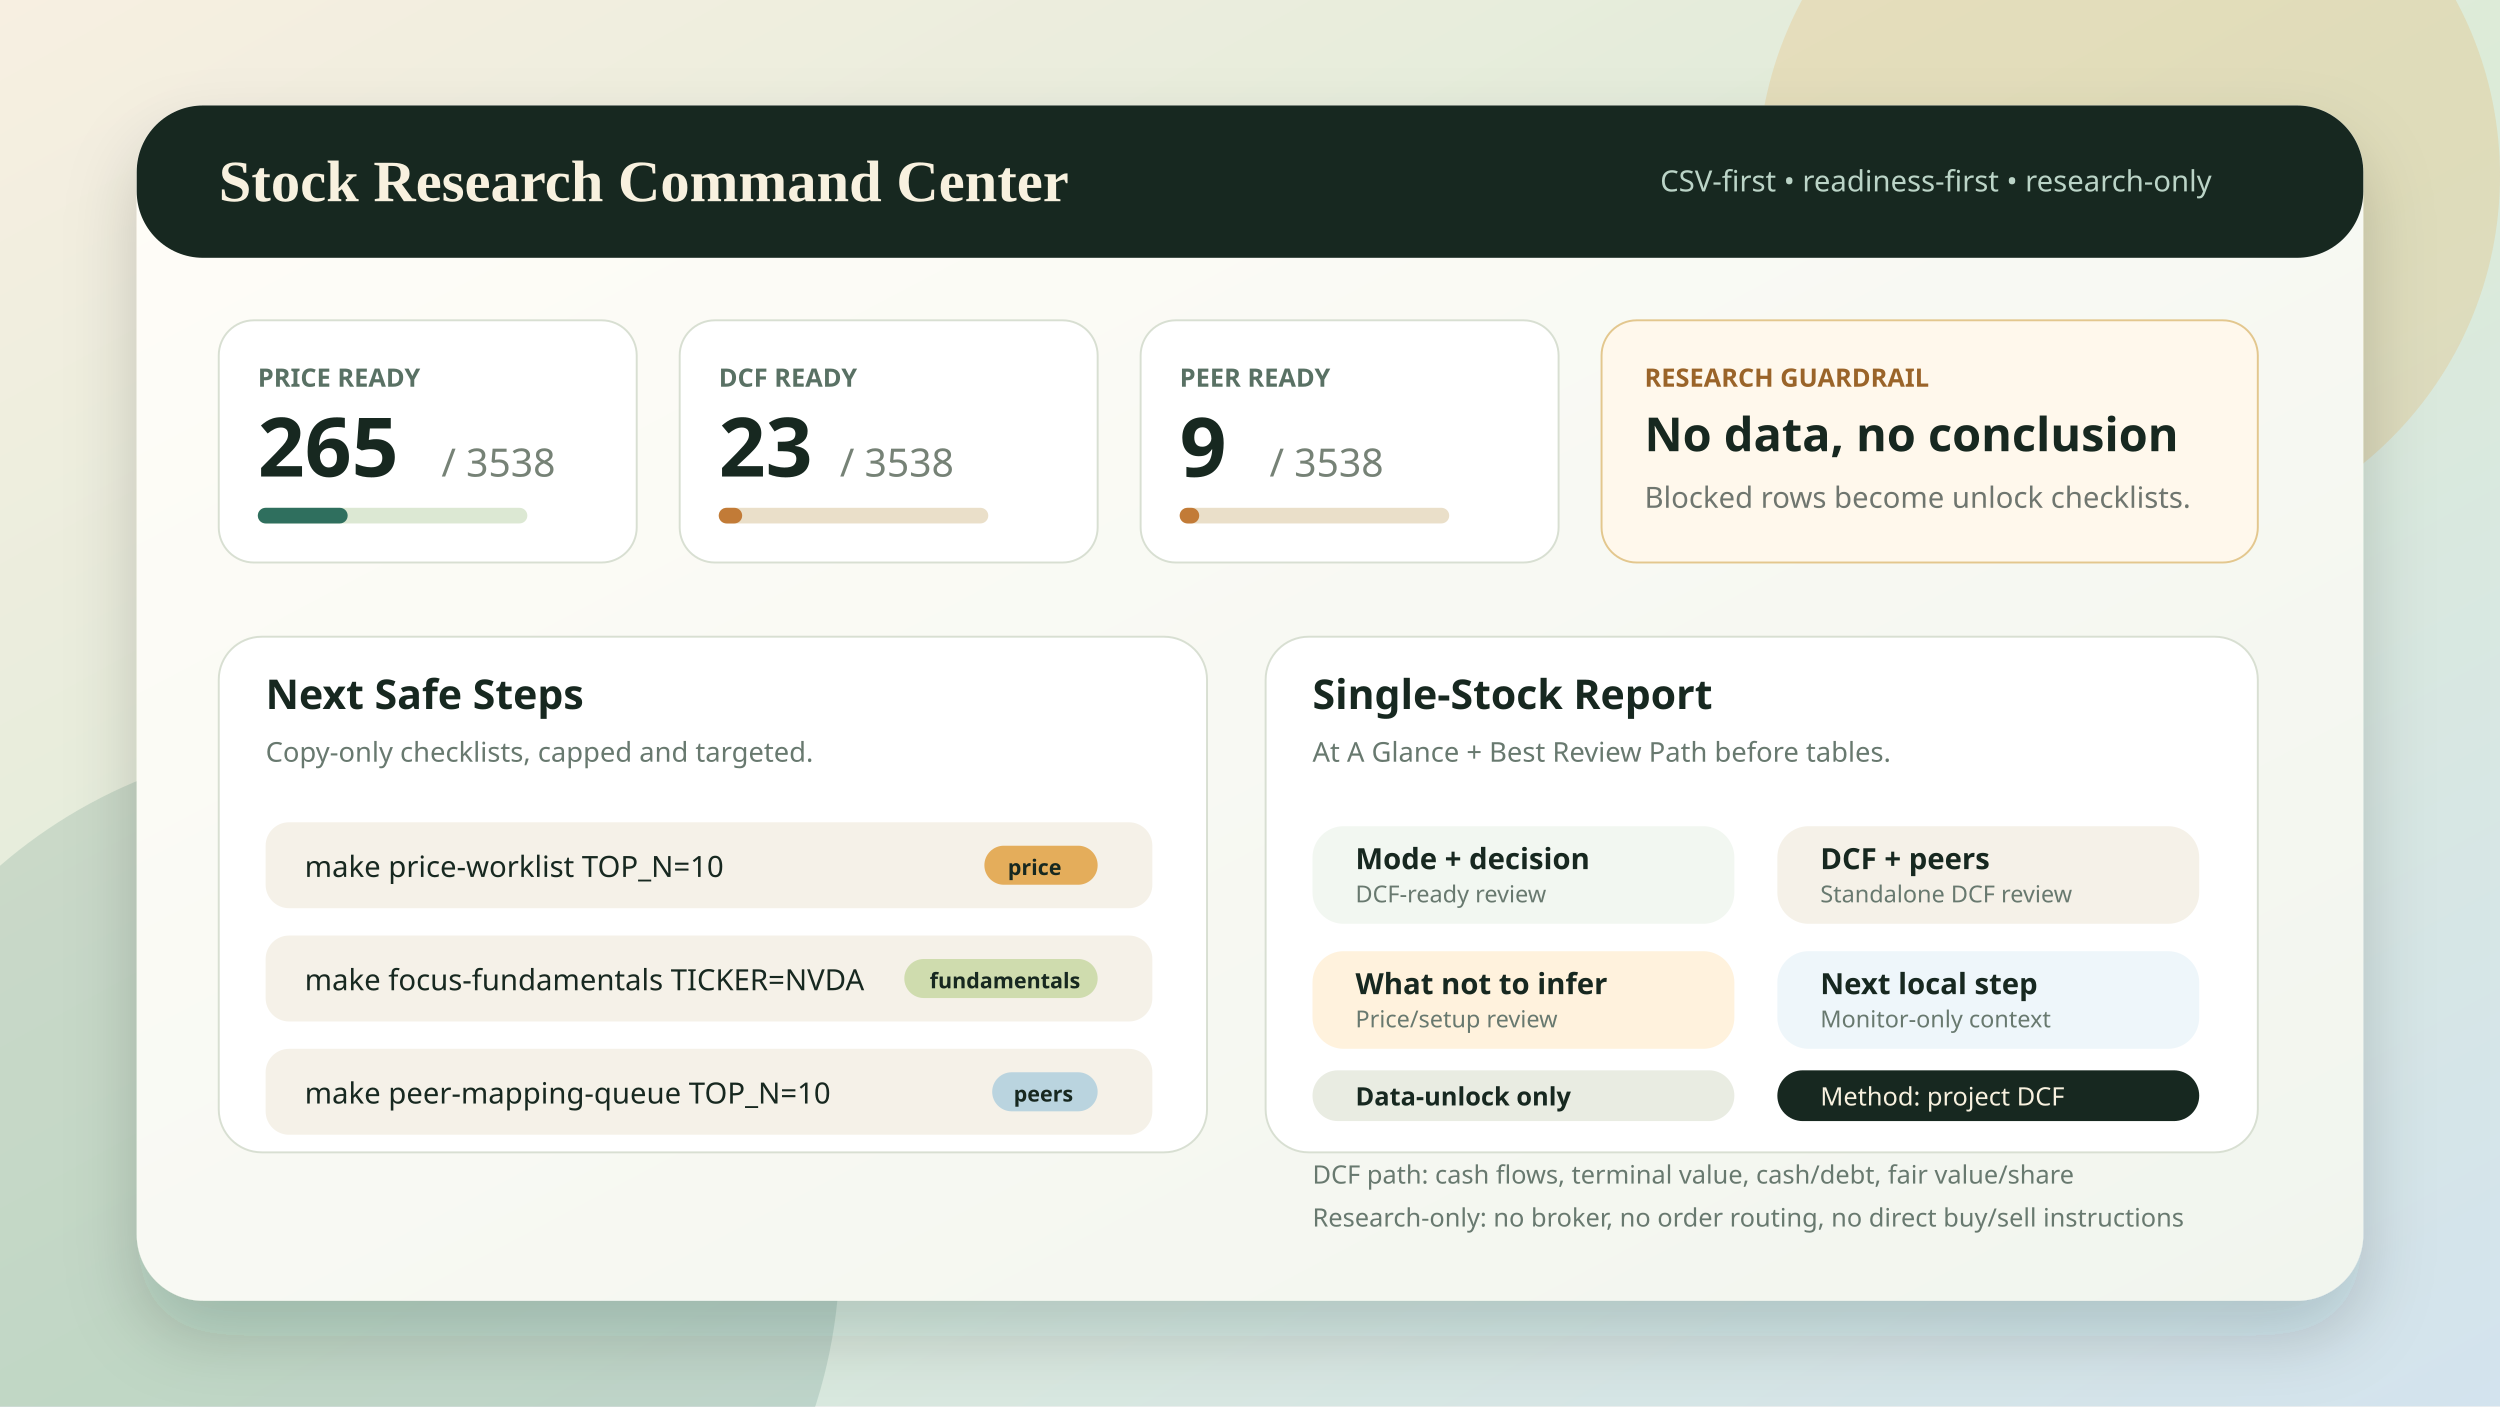
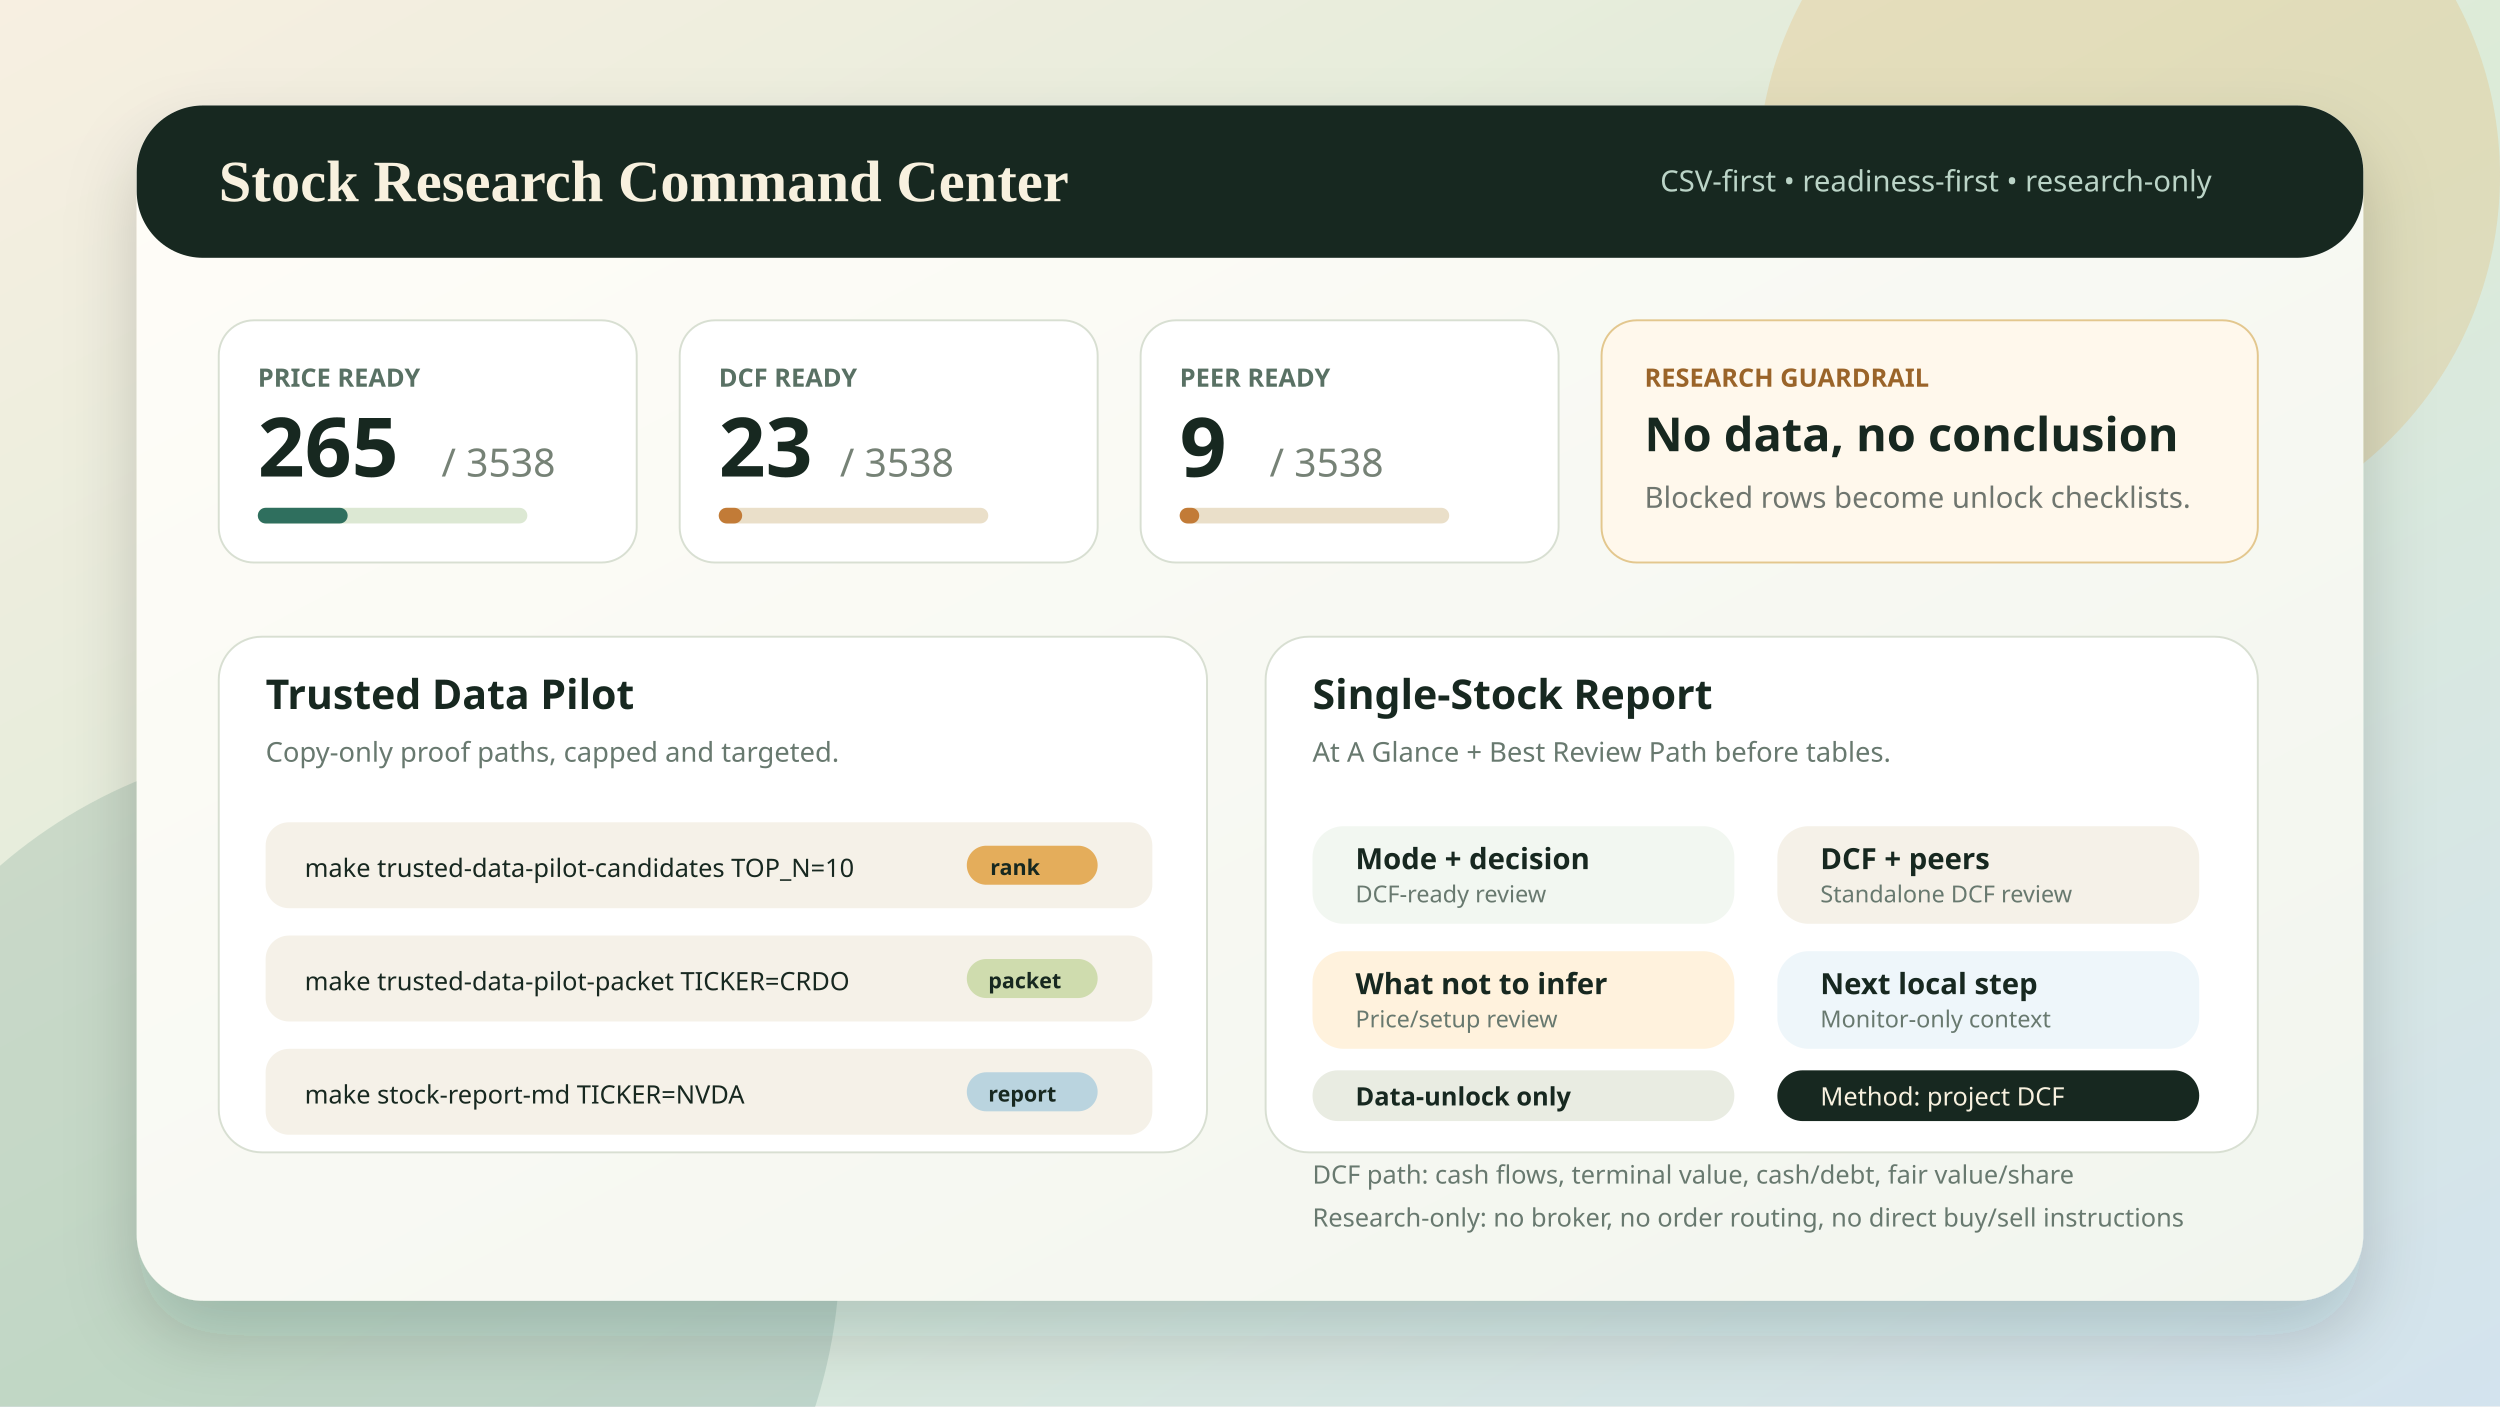
<svg xmlns="http://www.w3.org/2000/svg" width="1280" height="720" viewBox="0 0 1280 720" role="img" aria-labelledby="title desc">
  <defs>
    <linearGradient id="bg" x1="0" y1="0" x2="1" y2="1">
      <stop offset="0" stop-color="#f7efe1" />
      <stop offset="0.52" stop-color="#dcebd8" />
      <stop offset="1" stop-color="#d3e3ee" />
    </linearGradient>
    <linearGradient id="panel" x1="0" y1="0" x2="1" y2="1">
      <stop offset="0" stop-color="#fffdf8" />
      <stop offset="1" stop-color="#f1f5ee" />
    </linearGradient>
    <filter id="shadow" x="-20%" y="-20%" width="140%" height="140%">
      <feDropShadow dx="0" dy="18" stdDeviation="18" flood-color="#173024" flood-opacity="0.18" />
    </filter>
  </defs>
  <rect width="1280" height="720" fill="url(#bg)" />
  <circle cx="1090" cy="90" r="190" fill="#e6a84f" opacity="0.22" />
  <circle cx="170" cy="640" r="260" fill="#2f6f5e" opacity="0.16" />
  <rect x="70" y="54" width="1140" height="612" rx="34" fill="url(#panel)" filter="url(#shadow)" />
  <rect x="70" y="54" width="1140" height="78" rx="34" fill="#172820" />
  <text x="112" y="103" fill="#f8f1df" font-family="Georgia, 'Times New Roman', serif" font-size="30" font-weight="700">Stock Research Command Center</text>
  <text x="850" y="98" fill="#bbd4c7" font-family="Verdana, sans-serif" font-size="15">CSV-first • readiness-first • research-only</text>
  <g font-family="Verdana, sans-serif">
    <rect x="112" y="164" width="214" height="124" rx="18" fill="#ffffff" stroke="#d8dfd2" />
    <text x="132" y="198" fill="#597164" font-size="13" font-weight="700">PRICE READY</text>
    <text x="132" y="244" fill="#172820" font-size="42" font-weight="700">265</text>
    <text x="226" y="244" fill="#768276" font-size="20">/ 3538</text>
    <rect x="132" y="260" width="138" height="8" rx="4" fill="#dce8d3" />
    <rect x="132" y="260" width="46" height="8" rx="4" fill="#2f6f5e" />
    <rect x="348" y="164" width="214" height="124" rx="18" fill="#ffffff" stroke="#d8dfd2" />
    <text x="368" y="198" fill="#597164" font-size="13" font-weight="700">DCF READY</text>
    <text x="368" y="244" fill="#172820" font-size="42" font-weight="700">23</text>
    <text x="430" y="244" fill="#768276" font-size="20">/ 3538</text>
    <rect x="368" y="260" width="138" height="8" rx="4" fill="#eadfc9" />
    <rect x="368" y="260" width="12" height="8" rx="4" fill="#c27b37" />
    <rect x="584" y="164" width="214" height="124" rx="18" fill="#ffffff" stroke="#d8dfd2" />
    <text x="604" y="198" fill="#597164" font-size="13" font-weight="700">PEER READY</text>
    <text x="604" y="244" fill="#172820" font-size="42" font-weight="700">9</text>
    <text x="650" y="244" fill="#768276" font-size="20">/ 3538</text>
    <rect x="604" y="260" width="138" height="8" rx="4" fill="#eadfc9" />
    <rect x="604" y="260" width="10" height="8" rx="4" fill="#c27b37" />
    <rect x="820" y="164" width="336" height="124" rx="18" fill="#fff8ec" stroke="#e3c78e" />
    <text x="842" y="198" fill="#9a6429" font-size="13" font-weight="700">RESEARCH GUARDRAIL</text>
    <text x="842" y="231" fill="#172820" font-size="24" font-weight="700">No data, no conclusion</text>
    <text x="842" y="260" fill="#6f766f" font-size="15">Blocked rows become unlock checklists.</text>
  </g>
  <g font-family="Verdana, sans-serif">
    <rect x="112" y="326" width="506" height="264" rx="22" fill="#ffffff" stroke="#d8dfd2" />
-     <text x="136" y="363" fill="#172820" font-size="21" font-weight="700">Next Safe Steps</text>
-     <text x="136" y="390" fill="#68796f" font-size="14">Copy-only checklists, capped and targeted.</text>
+     <text x="136" y="363" fill="#172820" font-size="21" font-weight="700">Trusted Data Pilot</text>
+     <text x="136" y="390" fill="#68796f" font-size="14">Copy-only proof paths, capped and targeted.</text>
    <rect x="136" y="421" width="454" height="44" rx="12" fill="#f5f1e8" />
-     <text x="156" y="449" fill="#172820" font-size="15">make price-worklist TOP_N=10</text>
-     <rect x="504" y="433" width="58" height="20" rx="10" fill="#e4ad5b" />
-     <text x="516" y="448" fill="#172820" font-size="11" font-weight="700">price</text>
+     <text x="156" y="449" fill="#172820" font-size="13">make trusted-data-pilot-candidates TOP_N=10</text>
+     <rect x="495" y="433" width="67" height="20" rx="10" fill="#e4ad5b" />
+     <text x="507" y="448" fill="#172820" font-size="11" font-weight="700">rank</text>
    <rect x="136" y="479" width="454" height="44" rx="12" fill="#f5f1e8" />
-     <text x="156" y="507" fill="#172820" font-size="15">make focus-fundamentals TICKER=NVDA</text>
-     <rect x="463" y="491" width="99" height="20" rx="10" fill="#cfdcae" />
-     <text x="476" y="506" fill="#172820" font-size="11" font-weight="700">fundamentals</text>
+     <text x="156" y="507" fill="#172820" font-size="13">make trusted-data-pilot-packet TICKER=CRDO</text>
+     <rect x="495" y="491" width="67" height="20" rx="10" fill="#cfdcae" />
+     <text x="506" y="506" fill="#172820" font-size="11" font-weight="700">packet</text>
    <rect x="136" y="537" width="454" height="44" rx="12" fill="#f5f1e8" />
-     <text x="156" y="565" fill="#172820" font-size="15">make peer-mapping-queue TOP_N=10</text>
-     <rect x="508" y="549" width="54" height="20" rx="10" fill="#bad4df" />
-     <text x="519" y="564" fill="#172820" font-size="11" font-weight="700">peers</text>
+     <text x="156" y="565" fill="#172820" font-size="13">make stock-report-md TICKER=NVDA</text>
+     <rect x="495" y="549" width="67" height="20" rx="10" fill="#bad4df" />
+     <text x="506" y="564" fill="#172820" font-size="11" font-weight="700">report</text>
    <rect x="648" y="326" width="508" height="264" rx="22" fill="#ffffff" stroke="#d8dfd2" />
    <text x="672" y="363" fill="#172820" font-size="21" font-weight="700">Single-Stock Report</text>
    <text x="672" y="390" fill="#68796f" font-size="14">At A Glance + Best Review Path before tables.</text>
    <rect x="672" y="423" width="216" height="50" rx="16" fill="#f2f7f1" />
    <text x="694" y="445" fill="#172820" font-size="15" font-weight="700">Mode + decision</text>
    <text x="694" y="462" fill="#68796f" font-size="12">DCF-ready review</text>
    <rect x="910" y="423" width="216" height="50" rx="16" fill="#f5f1e8" />
    <text x="932" y="445" fill="#172820" font-size="15" font-weight="700">DCF + peers</text>
    <text x="932" y="462" fill="#68796f" font-size="12">Standalone DCF review</text>
    <rect x="672" y="487" width="216" height="50" rx="16" fill="#fff2dd" />
    <text x="694" y="509" fill="#172820" font-size="15" font-weight="700">What not to infer</text>
    <text x="694" y="526" fill="#68796f" font-size="12">Price/setup review</text>
    <rect x="910" y="487" width="216" height="50" rx="16" fill="#eef6fa" />
    <text x="932" y="509" fill="#172820" font-size="15" font-weight="700">Next local step</text>
    <text x="932" y="526" fill="#68796f" font-size="12">Monitor-only context</text>
    <rect x="672" y="548" width="216" height="26" rx="13" fill="#e9ece2" />
    <text x="694" y="566" fill="#172820" font-size="13" font-weight="700">Data-unlock only</text>
    <rect x="910" y="548" width="216" height="26" rx="13" fill="#172820" />
    <text x="932" y="566" fill="#f8f1df" font-size="13">Method: project DCF</text>
  </g>
  <text x="672" y="606" fill="#68796f" font-family="Verdana, sans-serif" font-size="13">DCF path: cash flows, terminal value, cash/debt, fair value/share</text>
  <text x="672" y="628" fill="#68796f" font-family="Verdana, sans-serif" font-size="13">Research-only: no broker, no order routing, no direct buy/sell instructions</text>
</svg>
